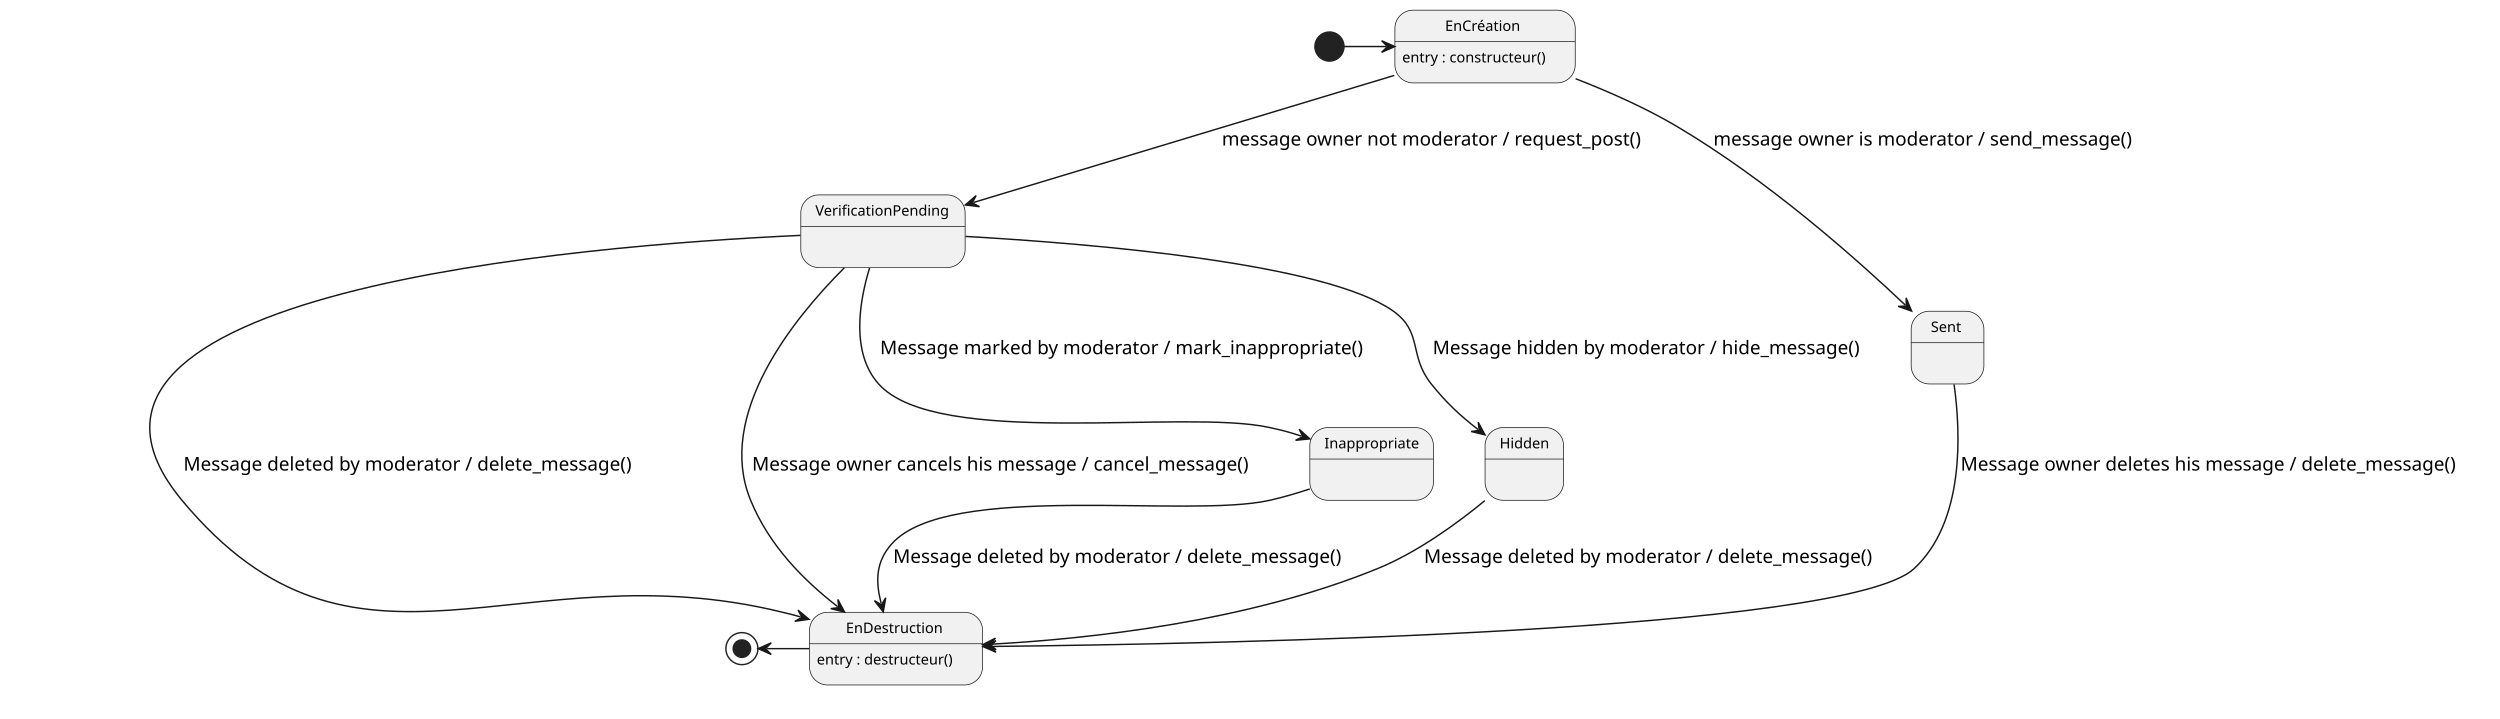
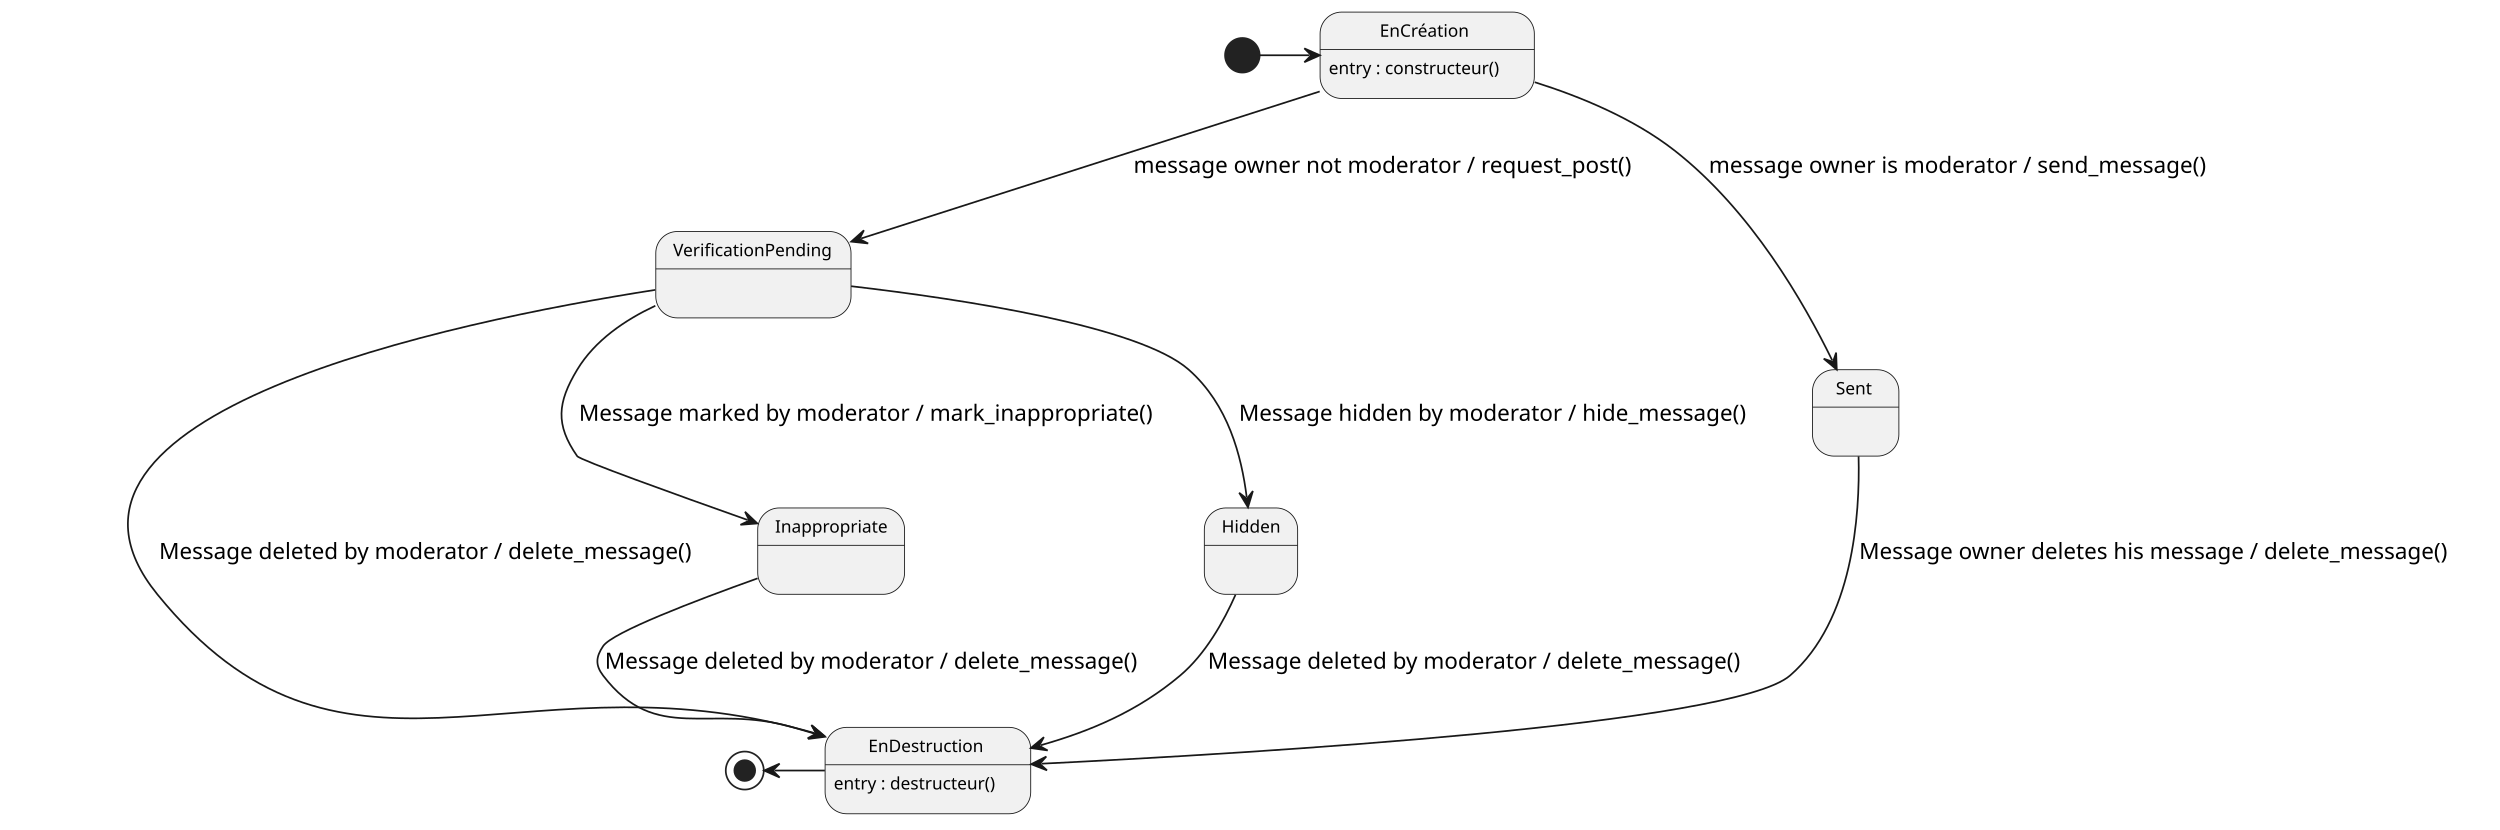
- <svg xmlns="http://www.w3.org/2000/svg" contentStyleType="text/css" height="494px" preserveAspectRatio="none" style="width:1719px;height:494px;background:#FFFFFF;" version="1.1" viewBox="0 0 1719 494" width="1719px" zoomAndPan="magnify">
+ <svg xmlns="http://www.w3.org/2000/svg" contentStyleType="text/css" height="480px" preserveAspectRatio="none" style="width:1447px;height:480px;background:#FFFFFF;" version="1.1" viewBox="0 0 1447 480" width="1447px" zoomAndPan="magnify">
  <defs />
  <g>
    <g id="EnCréation">
-       <rect fill="#F1F1F1" height="50" rx="12.5" ry="12.5" style="stroke:#181818;stroke-width:0.5;" width="124" x="959.13" y="7" />
-       <line style="stroke:#181818;stroke-width:0.5;" x1="959.13" x2="1083.13" y1="28.641" y2="28.641" />
-       <text fill="#000000" font-family="sans-serif" font-size="10" lengthAdjust="spacing" textLength="55" x="993.63" y="21.282">EnCréation</text>
-       <text fill="#000000" font-family="sans-serif" font-size="10" lengthAdjust="spacing" textLength="104" x="964.13" y="42.923">entry : constructeur()</text>
+       <rect fill="#F1F1F1" height="50" rx="12.5" ry="12.5" style="stroke:#181818;stroke-width:0.5;" width="124" x="764.07" y="7" />
+       <line style="stroke:#181818;stroke-width:0.5;" x1="764.07" x2="888.07" y1="28.641" y2="28.641" />
+       <text fill="#000000" font-family="sans-serif" font-size="10" lengthAdjust="spacing" textLength="55" x="798.57" y="21.282">EnCréation</text>
+       <text fill="#000000" font-family="sans-serif" font-size="10" lengthAdjust="spacing" textLength="104" x="769.07" y="42.923">entry : constructeur()</text>
    </g>
    <g id="EnDestruction">
-       <rect fill="#F1F1F1" height="50" rx="12.5" ry="12.5" style="stroke:#181818;stroke-width:0.5;" width="119" x="556.63" y="421" />
-       <line style="stroke:#181818;stroke-width:0.5;" x1="556.63" x2="675.63" y1="442.641" y2="442.641" />
-       <text fill="#000000" font-family="sans-serif" font-size="10" lengthAdjust="spacing" textLength="69" x="581.63" y="435.282">EnDestruction</text>
-       <text fill="#000000" font-family="sans-serif" font-size="10" lengthAdjust="spacing" textLength="99" x="561.63" y="456.923">entry : destructeur()</text>
+       <rect fill="#F1F1F1" height="50" rx="12.5" ry="12.5" style="stroke:#181818;stroke-width:0.5;" width="119" x="477.57" y="421" />
+       <line style="stroke:#181818;stroke-width:0.5;" x1="477.57" x2="596.57" y1="442.641" y2="442.641" />
+       <text fill="#000000" font-family="sans-serif" font-size="10" lengthAdjust="spacing" textLength="69" x="502.57" y="435.282">EnDestruction</text>
+       <text fill="#000000" font-family="sans-serif" font-size="10" lengthAdjust="spacing" textLength="99" x="482.57" y="456.923">entry : destructeur()</text>
    </g>
-     <ellipse cx="914.13" cy="32" fill="#222222" rx="10" ry="10" style="stroke:#222222;stroke-width:1.0;" />
+     <ellipse cx="719.07" cy="32" fill="#222222" rx="10" ry="10" style="stroke:#222222;stroke-width:1.0;" />
    <g id="VerificationPending">
-       <rect fill="#F1F1F1" height="50" rx="12.5" ry="12.5" style="stroke:#181818;stroke-width:0.5;" width="113" x="550.63" y="134" />
-       <line style="stroke:#181818;stroke-width:0.5;" x1="550.63" x2="663.63" y1="155.641" y2="155.641" />
-       <text fill="#000000" font-family="sans-serif" font-size="10" lengthAdjust="spacing" textLength="93" x="560.63" y="148.282">VerificationPending</text>
+       <rect fill="#F1F1F1" height="50" rx="12.5" ry="12.5" style="stroke:#181818;stroke-width:0.5;" width="113" x="379.57" y="134" />
+       <line style="stroke:#181818;stroke-width:0.5;" x1="379.57" x2="492.57" y1="155.641" y2="155.641" />
+       <text fill="#000000" font-family="sans-serif" font-size="10" lengthAdjust="spacing" textLength="93" x="389.57" y="148.282">VerificationPending</text>
    </g>
    <g id="Sent">
-       <rect fill="#F1F1F1" height="50" rx="12.5" ry="12.5" style="stroke:#181818;stroke-width:0.5;" width="50" x="1314.13" y="214" />
-       <line style="stroke:#181818;stroke-width:0.5;" x1="1314.13" x2="1364.13" y1="235.641" y2="235.641" />
-       <text fill="#000000" font-family="sans-serif" font-size="10" lengthAdjust="spacing" textLength="23" x="1327.63" y="228.282">Sent</text>
+       <rect fill="#F1F1F1" height="50" rx="12.5" ry="12.5" style="stroke:#181818;stroke-width:0.5;" width="50" x="1049.07" y="214" />
+       <line style="stroke:#181818;stroke-width:0.5;" x1="1049.07" x2="1099.07" y1="235.641" y2="235.641" />
+       <text fill="#000000" font-family="sans-serif" font-size="10" lengthAdjust="spacing" textLength="23" x="1062.57" y="228.282">Sent</text>
    </g>
    <g id="Inappropriate">
-       <rect fill="#F1F1F1" height="50" rx="12.5" ry="12.5" style="stroke:#181818;stroke-width:0.5;" width="85" x="900.63" y="294" />
-       <line style="stroke:#181818;stroke-width:0.5;" x1="900.63" x2="985.63" y1="315.641" y2="315.641" />
-       <text fill="#000000" font-family="sans-serif" font-size="10" lengthAdjust="spacing" textLength="65" x="910.63" y="308.282">Inappropriate</text>
+       <rect fill="#F1F1F1" height="50" rx="12.5" ry="12.5" style="stroke:#181818;stroke-width:0.5;" width="85" x="438.57" y="294" />
+       <line style="stroke:#181818;stroke-width:0.5;" x1="438.57" x2="523.57" y1="315.641" y2="315.641" />
+       <text fill="#000000" font-family="sans-serif" font-size="10" lengthAdjust="spacing" textLength="65" x="448.57" y="308.282">Inappropriate</text>
    </g>
    <g id="Hidden">
-       <rect fill="#F1F1F1" height="50" rx="12.5" ry="12.5" style="stroke:#181818;stroke-width:0.5;" width="54" x="1021.13" y="294" />
-       <line style="stroke:#181818;stroke-width:0.5;" x1="1021.13" x2="1075.13" y1="315.641" y2="315.641" />
-       <text fill="#000000" font-family="sans-serif" font-size="10" lengthAdjust="spacing" textLength="34" x="1031.13" y="308.282">Hidden</text>
+       <rect fill="#F1F1F1" height="50" rx="12.5" ry="12.5" style="stroke:#181818;stroke-width:0.5;" width="54" x="697.07" y="294" />
+       <line style="stroke:#181818;stroke-width:0.5;" x1="697.07" x2="751.07" y1="315.641" y2="315.641" />
+       <text fill="#000000" font-family="sans-serif" font-size="10" lengthAdjust="spacing" textLength="34" x="707.07" y="308.282">Hidden</text>
    </g>
-     <ellipse cx="510.13" cy="446" fill="none" rx="11" ry="11" style="stroke:#222222;stroke-width:1.0;" />
-     <ellipse cx="510.13" cy="446" fill="#222222" rx="6" ry="6" style="stroke:#222222;stroke-width:1.0;" />
+     <ellipse cx="431.07" cy="446" fill="none" rx="11" ry="11" style="stroke:#222222;stroke-width:1.0;" />
+     <ellipse cx="431.07" cy="446" fill="#222222" rx="6" ry="6" style="stroke:#222222;stroke-width:1.0;" />
    <g id="link_*start*_EnCréation">
-       <path d="M924.16,32 C935.78,32 941.39,32 953.01,32 " fill="none" id="*start*-to-EnCréation" style="stroke:#181818;stroke-width:1.0;" />
-       <polygon fill="#181818" points="959.01,32,950.01,28,954.01,32,950.01,36,959.01,32" style="stroke:#181818;stroke-width:1.0;" />
+       <path d="M729.1,32 C740.72,32 746.34,32 757.95,32 " fill="none" id="*start*-to-EnCréation" style="stroke:#181818;stroke-width:1.0;" />
+       <polygon fill="#181818" points="763.95,32,754.95,28,758.95,32,754.95,36,763.95,32" style="stroke:#181818;stroke-width:1.0;" />
    </g>
    <g id="link_EnCréation_VerificationPending">
-       <path d="M958.7,51.85 C878.62,76.03 746.634,115.875 669.484,139.175 " fill="none" id="EnCréation-to-VerificationPending" style="stroke:#181818;stroke-width:1.0;" />
-       <polygon fill="#181818" points="663.74,140.91,673.512,142.137,668.527,139.464,671.199,134.479,663.74,140.91" style="stroke:#181818;stroke-width:1.0;" />
-       <text fill="#000000" font-family="sans-serif" font-size="13" lengthAdjust="spacing" textLength="304" x="840.13" y="100.067">message owner not moderator / request_post()</text>
+       <path d="M763.84,52.94 C689.11,76.9 570.554,114.899 498.404,138.019 " fill="none" id="EnCréation-to-VerificationPending" style="stroke:#181818;stroke-width:1.0;" />
+       <polygon fill="#181818" points="492.69,139.85,502.481,140.913,497.452,138.324,500.04,133.294,492.69,139.85" style="stroke:#181818;stroke-width:1.0;" />
+       <text fill="#000000" font-family="sans-serif" font-size="13" lengthAdjust="spacing" textLength="304" x="656.07" y="100.067">message owner not moderator / request_post()</text>
    </g>
    <g id="link_EnCréation_Sent">
-       <path d="M1083.38,54.13 C1106.04,62.93 1131.41,74.12 1153.13,87 C1216.1,124.33 1276.042,177.576 1310.082,209.786 " fill="none" id="EnCréation-to-Sent" style="stroke:#181818;stroke-width:1.0;" />
-       <polygon fill="#181818" points="1314.44,213.91,1310.652,204.819,1310.808,210.473,1305.153,210.63,1314.44,213.91" style="stroke:#181818;stroke-width:1.0;" />
-       <text fill="#000000" font-family="sans-serif" font-size="13" lengthAdjust="spacing" textLength="306" x="1178.13" y="100.067">message owner is moderator / send_message()</text>
+       <path d="M888.3,47.58 C915.06,55.99 945.53,68.65 969.07,87 C1013.77,121.84 1044.32,175.572 1060.48,208.552 " fill="none" id="EnCréation-to-Sent" style="stroke:#181818;stroke-width:1.0;" />
+       <polygon fill="#181818" points="1063.12,213.94,1062.752,204.098,1060.92,209.45,1055.568,207.618,1063.12,213.94" style="stroke:#181818;stroke-width:1.0;" />
+       <text fill="#000000" font-family="sans-serif" font-size="13" lengthAdjust="spacing" textLength="306" x="989.07" y="100.067">message owner is moderator / send_message()</text>
    </g>
    <g id="link_VerificationPending_EnDestruction">
-       <path d="M550.37,161.85 C399.15,168.75 6,200.61 125.13,344 C244.45,487.62 356.83,376.36 538.13,421 C544.05,422.46 544.408,422.463 550.508,424.193 " fill="none" id="VerificationPending-to-EnDestruction" style="stroke:#181818;stroke-width:1.0;" />
-       <polygon fill="#181818" points="556.28,425.83,548.713,419.526,551.47,424.466,546.53,427.223,556.28,425.83" style="stroke:#181818;stroke-width:1.0;" />
-       <text fill="#000000" font-family="sans-serif" font-size="13" lengthAdjust="spacing" textLength="328" x="126.13" y="323.567">Message deleted by moderator / delete_message()</text>
-     </g>
-     <g id="link_VerificationPending_EnDestruction">
-       <path d="M580.51,184.2 C545.72,218.92 491.93,285.17 516.13,344 C529.18,375.72 552.809,399.079 576.009,417.179 " fill="none" id="VerificationPending-to-EnDestruction-1" style="stroke:#181818;stroke-width:1.0;" />
-       <polygon fill="#181818" points="580.74,420.87,576.105,412.18,576.798,417.794,571.184,418.488,580.74,420.87" style="stroke:#181818;stroke-width:1.0;" />
-       <text fill="#000000" font-family="sans-serif" font-size="13" lengthAdjust="spacing" textLength="365" x="517.13" y="323.567">Message owner cancels his message / cancel_message()</text>
+       <path d="M379.26,167.78 C260.97,186.26 6,239.29 91.07,344 C196.44,473.69 297.27,379.27 459.07,421 C464.97,422.52 465.323,422.555 471.423,424.305 " fill="none" id="VerificationPending-to-EnDestruction" style="stroke:#181818;stroke-width:1.0;" />
+       <polygon fill="#181818" points="477.19,425.96,469.642,419.633,472.384,424.581,467.436,427.323,477.19,425.96" style="stroke:#181818;stroke-width:1.0;" />
+       <text fill="#000000" font-family="sans-serif" font-size="13" lengthAdjust="spacing" textLength="328" x="92.07" y="323.567">Message deleted by moderator / delete_message()</text>
    </g>
    <g id="link_VerificationPending_Inappropriate">
-       <path d="M597.92,184.26 C590.78,207.66 584.98,242.6 604.13,264 C644.24,308.83 814.44,280.83 873.13,294 C882.16,296.02 885.942,296.932 894.922,299.892 " fill="none" id="VerificationPending-to-Inappropriate" style="stroke:#181818;stroke-width:1.0;" />
-       <polygon fill="#181818" points="900.62,301.77,893.325,295.154,895.871,300.205,890.82,302.752,900.62,301.77" style="stroke:#181818;stroke-width:1.0;" />
-       <text fill="#000000" font-family="sans-serif" font-size="13" lengthAdjust="spacing" textLength="348" x="605.13" y="243.567">Message marked by moderator / mark_inappropriate()</text>
+       <path d="M379.31,176.97 C361.7,185.2 344.25,197.09 334.07,214 C322.61,233.04 321.35,245.78 334.07,264 C335.67,266.29 389.895,285.796 432.725,300.976 " fill="none" id="VerificationPending-to-Inappropriate" style="stroke:#181818;stroke-width:1.0;" />
+       <polygon fill="#181818" points="438.38,302.98,431.233,296.203,433.667,301.31,428.561,303.744,438.38,302.98" style="stroke:#181818;stroke-width:1.0;" />
+       <text fill="#000000" font-family="sans-serif" font-size="13" lengthAdjust="spacing" textLength="348" x="335.07" y="243.567">Message marked by moderator / mark_inappropriate()</text>
    </g>
    <g id="link_VerificationPending_Hidden">
-       <path d="M663.87,162.57 C750.87,167.51 912.03,180.95 958.13,214 C978.49,228.59 968.48,244.44 984.13,264 C994.67,277.17 1004.048,285.815 1016.357,295.355 " fill="none" id="VerificationPending-to-Hidden" style="stroke:#181818;stroke-width:1.0;" />
-       <polygon fill="#181818" points="1021.1,299.03,1016.436,290.355,1017.148,295.967,1011.536,296.679,1021.1,299.03" style="stroke:#181818;stroke-width:1.0;" />
-       <text fill="#000000" font-family="sans-serif" font-size="13" lengthAdjust="spacing" textLength="310" x="985.13" y="243.567">Message hidden by moderator / hide_message()</text>
+       <path d="M492.64,165.66 C557.81,173.26 659.59,188.8 688.07,214 C710.97,234.26 718.553,263.868 721.583,287.688 " fill="none" id="VerificationPending-to-Hidden" style="stroke:#181818;stroke-width:1.0;" />
+       <polygon fill="#181818" points="722.34,293.64,725.172,284.207,721.709,288.68,717.236,285.217,722.34,293.64" style="stroke:#181818;stroke-width:1.0;" />
+       <text fill="#000000" font-family="sans-serif" font-size="13" lengthAdjust="spacing" textLength="310" x="717.07" y="243.567">Message hidden by moderator / hide_message()</text>
    </g>
    <g id="link_Hidden_EnDestruction">
-       <path d="M1020.99,344.23 C1001.73,360.07 974.52,379.83 947.13,391 C857.09,427.72 749.661,439.179 681.681,442.939 " fill="none" id="Hidden-to-EnDestruction" style="stroke:#181818;stroke-width:1.0;" />
-       <polygon fill="#181818" points="675.69,443.27,684.897,446.767,680.682,442.994,684.455,438.779,675.69,443.27" style="stroke:#181818;stroke-width:1.0;" />
-       <text fill="#000000" font-family="sans-serif" font-size="13" lengthAdjust="spacing" textLength="328" x="979.13" y="387.067">Message deleted by moderator / delete_message()</text>
+       <path d="M715.1,344.29 C708.36,359.54 697.76,378.61 683.07,391 C658.49,411.74 630.982,423.221 602.412,431.332 " fill="none" id="Hidden-to-EnDestruction" style="stroke:#181818;stroke-width:1.0;" />
+       <polygon fill="#181818" points="596.64,432.97,606.39,434.36,601.45,431.605,604.206,426.664,596.64,432.97" style="stroke:#181818;stroke-width:1.0;" />
+       <text fill="#000000" font-family="sans-serif" font-size="13" lengthAdjust="spacing" textLength="328" x="699.07" y="387.067">Message deleted by moderator / delete_message()</text>
    </g>
    <g id="link_Inappropriate_EnDestruction">
-       <path d="M900.61,336.21 C891.64,339.17 882.15,341.96 873.13,344 C816.4,356.84 651.83,330.58 613.13,374 C602.05,386.43 602.024,399.682 605.864,414.922 " fill="none" id="Inappropriate-to-EnDestruction" style="stroke:#181818;stroke-width:1.0;" />
-       <polygon fill="#181818" points="607.33,420.74,609.01,411.035,606.108,415.892,601.252,412.99,607.33,420.74" style="stroke:#181818;stroke-width:1.0;" />
-       <text fill="#000000" font-family="sans-serif" font-size="13" lengthAdjust="spacing" textLength="328" x="614.13" y="387.067">Message deleted by moderator / delete_message()</text>
+       <path d="M438.5,334.74 C401.99,347.8 354.44,366.01 349.07,374 C344.86,380.27 344.49,385 349.07,391 C379.83,431.27 410.41,406.88 459.07,421 C465.06,422.74 465.544,422.863 471.764,424.733 " fill="none" id="Inappropriate-to-EnDestruction" style="stroke:#181818;stroke-width:1.0;" />
+       <polygon fill="#181818" points="477.51,426.46,470.043,420.038,472.722,425.02,467.739,427.699,477.51,426.46" style="stroke:#181818;stroke-width:1.0;" />
+       <text fill="#000000" font-family="sans-serif" font-size="13" lengthAdjust="spacing" textLength="328" x="350.07" y="387.067">Message deleted by moderator / delete_message()</text>
    </g>
    <g id="link_Sent_EnDestruction">
-       <path d="M1343.62,264.28 C1348.32,298.09 1350.82,358.79 1316.13,391 C1269.68,434.13 842.6,442.755 681.83,444.505 " fill="none" id="Sent-to-EnDestruction" style="stroke:#181818;stroke-width:1.0;" />
-       <polygon fill="#181818" points="675.83,444.57,684.873,448.472,680.83,444.516,684.786,440.472,675.83,444.57" style="stroke:#181818;stroke-width:1.0;" />
-       <text fill="#000000" font-family="sans-serif" font-size="13" lengthAdjust="spacing" textLength="363" x="1348.13" y="323.567">Message owner deletes his message / delete_message()</text>
+       <path d="M1075.74,264.14 C1076.61,298.07 1072.58,359.24 1036.07,391 C1003.49,419.35 728.103,435.876 602.813,442.026 " fill="none" id="Sent-to-EnDestruction" style="stroke:#181818;stroke-width:1.0;" />
+       <polygon fill="#181818" points="596.82,442.32,606.005,445.874,601.814,442.075,605.613,437.884,596.82,442.32" style="stroke:#181818;stroke-width:1.0;" />
+       <text fill="#000000" font-family="sans-serif" font-size="13" lengthAdjust="spacing" textLength="363" x="1076.07" y="323.567">Message owner deletes his message / delete_message()</text>
    </g>
    <g id="link_*end*_EnDestruction">
-       <path d="M527.31,446 C539.04,446 544.77,446 556.5,446 " fill="none" id="*end*-backto-EnDestruction" style="stroke:#181818;stroke-width:1.0;" />
-       <polygon fill="#181818" points="521.31,446,530.31,450,526.31,446,530.31,442,521.31,446" style="stroke:#181818;stroke-width:1.0;" />
+       <path d="M448.25,446 C459.98,446 465.71,446 477.44,446 " fill="none" id="*end*-backto-EnDestruction" style="stroke:#181818;stroke-width:1.0;" />
+       <polygon fill="#181818" points="442.25,446,451.25,450,447.25,446,451.25,442,442.25,446" style="stroke:#181818;stroke-width:1.0;" />
    </g>
  </g>
</svg>
